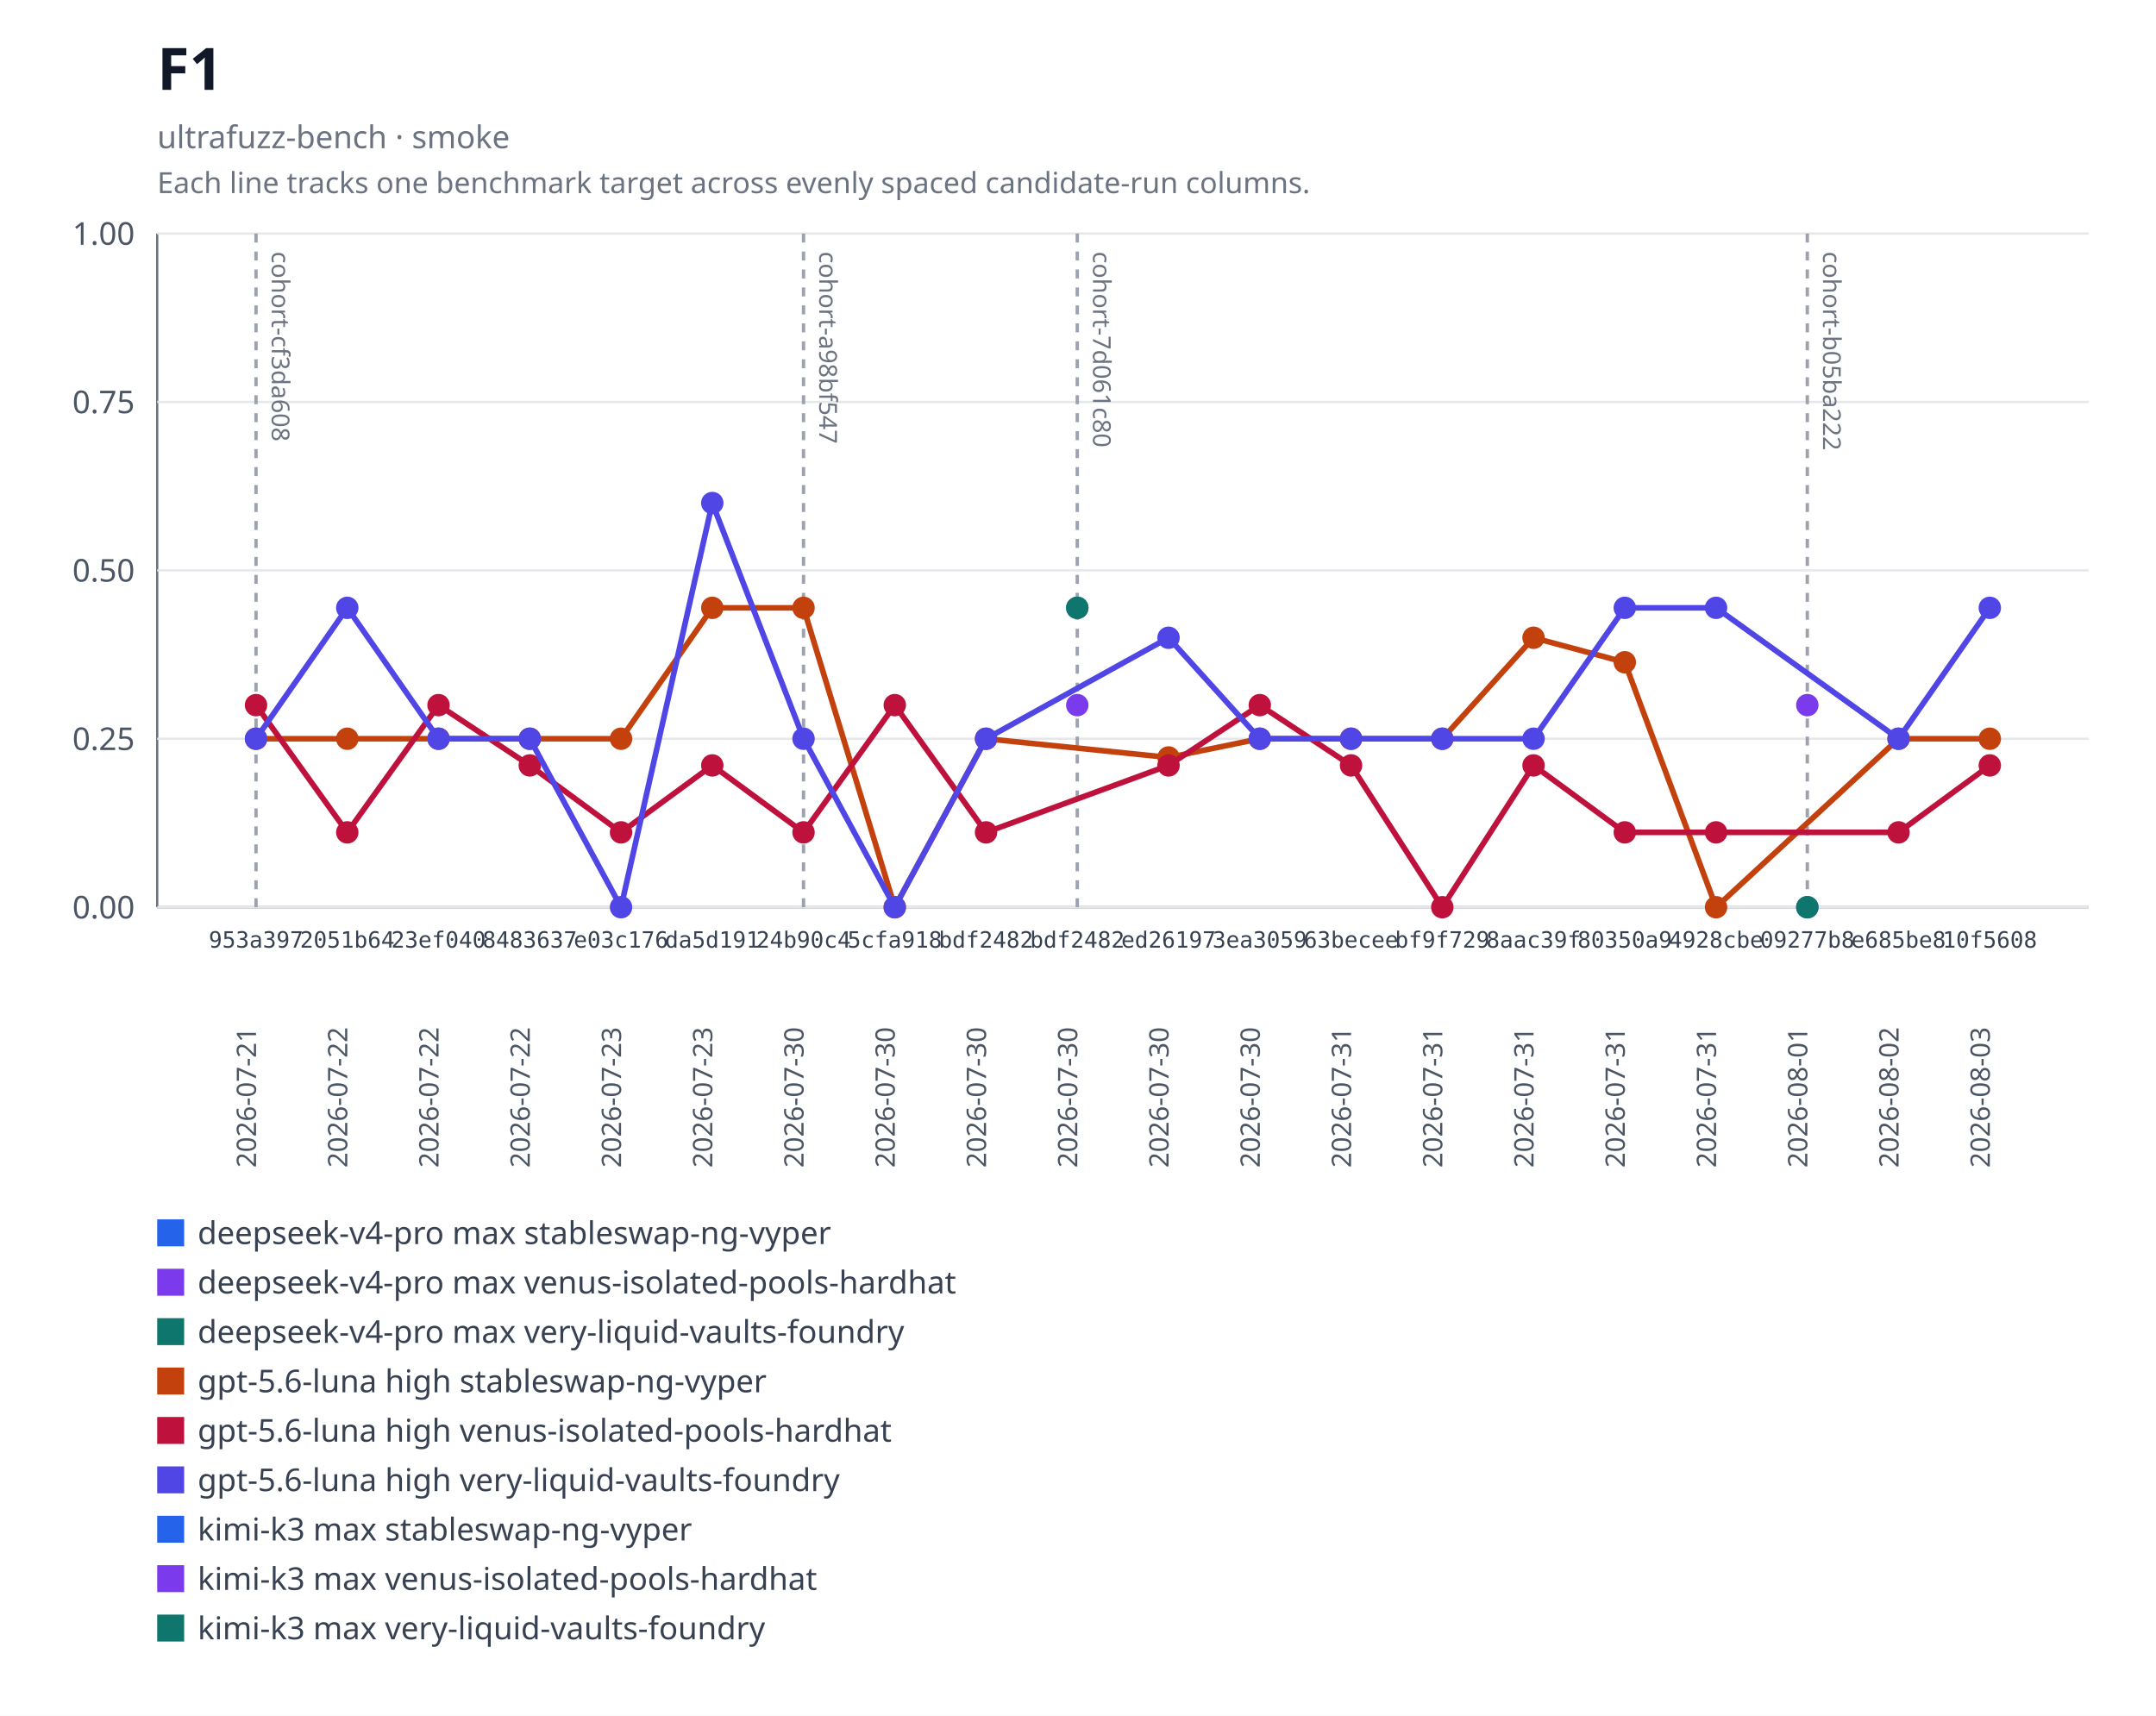
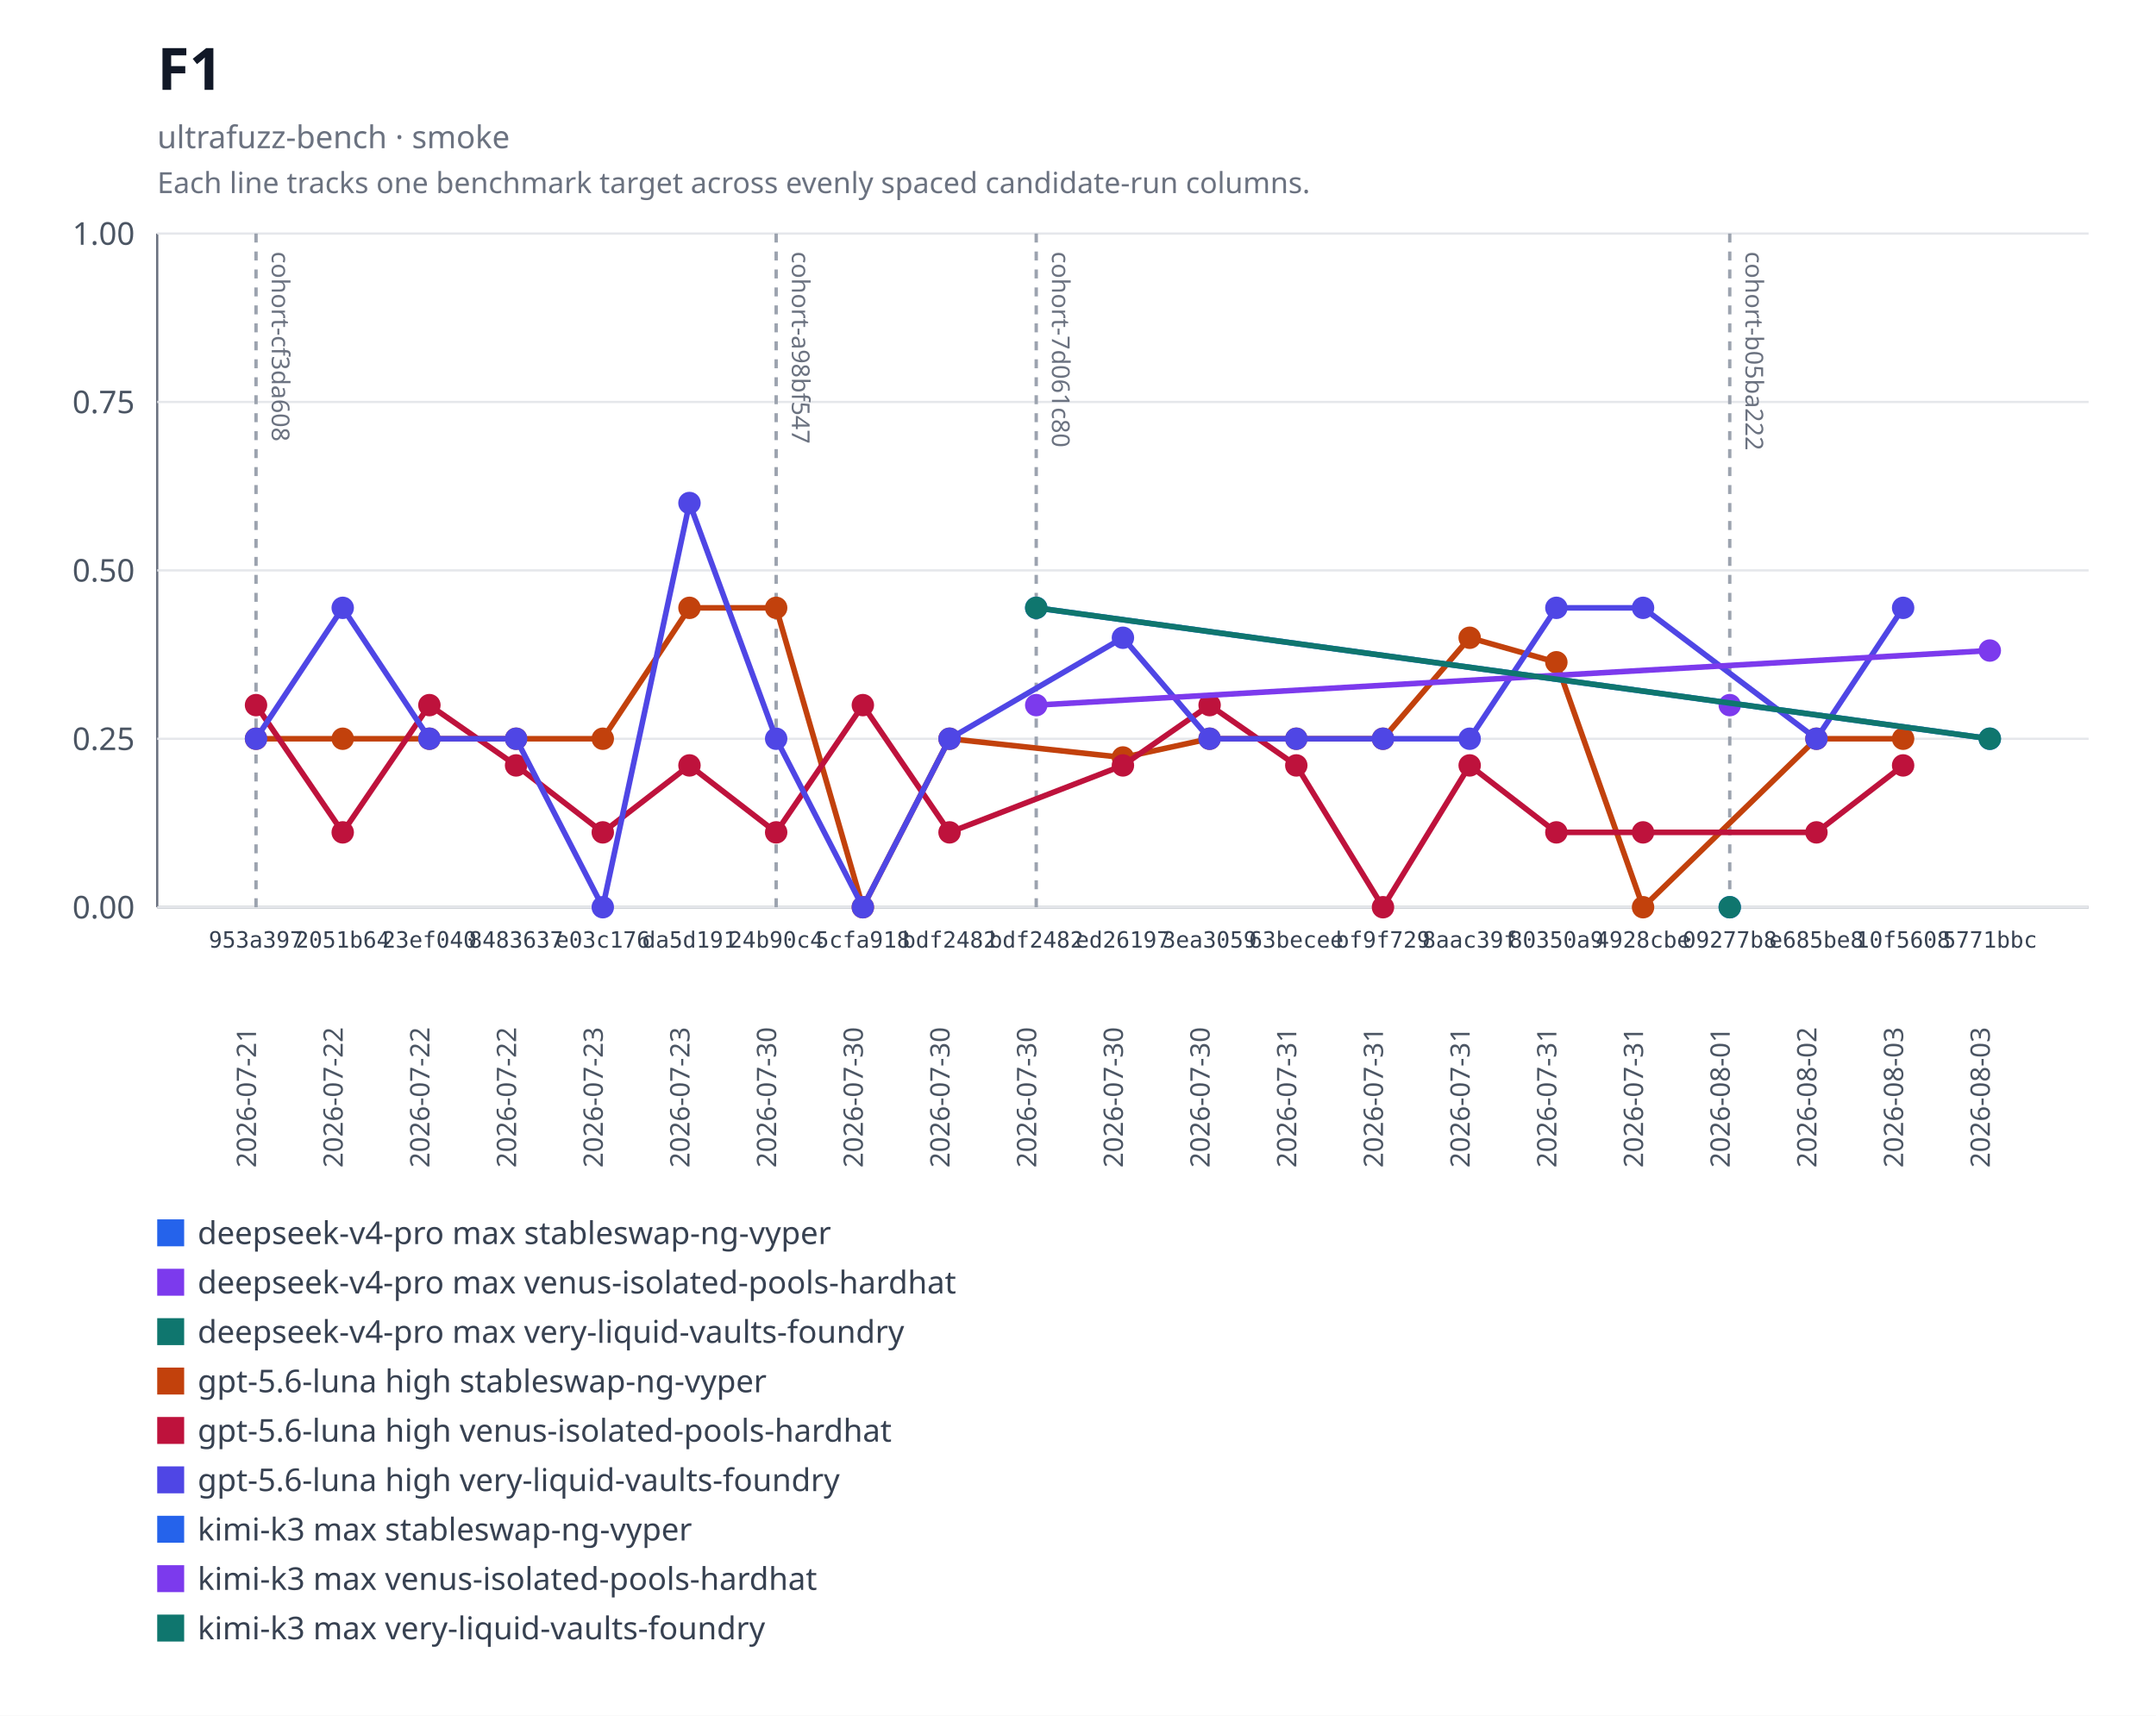
<svg xmlns="http://www.w3.org/2000/svg" xmlns:xlink="http://www.w3.org/1999/xlink" width="960" height="764" viewBox="0 0 960 764" role="img" aria-labelledby="title desc">
  <rect width="960" height="764" fill="#ffffff" />
  <text x="70" y="40" font-family="system-ui, sans-serif" font-size="26" font-weight="600" fill="#111827">F1</text>
  <text x="70" y="66" font-family="system-ui, sans-serif" font-size="14" fill="#6b7280">ultrafuzz-bench · smoke</text>
  <text x="70" y="86" font-family="system-ui, sans-serif" font-size="13" fill="#6b7280">Each line tracks one benchmark target across evenly spaced candidate-run columns.</text>
  <line x1="70" y1="104" x2="70" y2="404" stroke="#6b7280" />
  <line x1="70" y1="404" x2="930" y2="404" stroke="#6b7280" />
  <line x1="70" y1="404" x2="930" y2="404" stroke="#e5e7eb" />
  <text x="60" y="409" text-anchor="end" font-family="system-ui, sans-serif" font-size="14" fill="#4b5563">0.00</text>
  <line x1="70" y1="329" x2="930" y2="329" stroke="#e5e7eb" />
  <text x="60" y="334" text-anchor="end" font-family="system-ui, sans-serif" font-size="14" fill="#4b5563">0.25</text>
  <line x1="70" y1="254" x2="930" y2="254" stroke="#e5e7eb" />
  <text x="60" y="259" text-anchor="end" font-family="system-ui, sans-serif" font-size="14" fill="#4b5563">0.50</text>
  <line x1="70" y1="179" x2="930" y2="179" stroke="#e5e7eb" />
  <text x="60" y="184" text-anchor="end" font-family="system-ui, sans-serif" font-size="14" fill="#4b5563">0.75</text>
  <line x1="70" y1="104" x2="930" y2="104" stroke="#e5e7eb" />
  <text x="60" y="109" text-anchor="end" font-family="system-ui, sans-serif" font-size="14" fill="#4b5563">1.00</text>
  <g data-lineage-marker="cohort-cf3da608">
    <line x1="114" y1="104" x2="114" y2="404" stroke="#9ca3af" stroke-width="1.5" stroke-dasharray="4 4" />
    <text transform="translate(121,112) rotate(90)" text-anchor="start" font-family="system-ui, sans-serif" font-size="11" fill="#6b7280">cohort-cf3da608</text>
  </g>
  <g data-lineage-marker="cohort-a98bf547">
-     <line x1="357.79" y1="104" x2="357.79" y2="404" stroke="#9ca3af" stroke-width="1.5" stroke-dasharray="4 4" />
-     <text transform="translate(364.79,112) rotate(90)" text-anchor="start" font-family="system-ui, sans-serif" font-size="11" fill="#6b7280">cohort-a98bf547</text>
+     <line x1="345.6" y1="104" x2="345.6" y2="404" stroke="#9ca3af" stroke-width="1.5" stroke-dasharray="4 4" />
+     <text transform="translate(352.6,112) rotate(90)" text-anchor="start" font-family="system-ui, sans-serif" font-size="11" fill="#6b7280">cohort-a98bf547</text>
  </g>
  <g data-lineage-marker="cohort-7d061c80">
-     <line x1="479.68" y1="104" x2="479.68" y2="404" stroke="#9ca3af" stroke-width="1.5" stroke-dasharray="4 4" />
-     <text transform="translate(486.68,112) rotate(90)" text-anchor="start" font-family="system-ui, sans-serif" font-size="11" fill="#6b7280">cohort-7d061c80</text>
+     <line x1="461.4" y1="104" x2="461.4" y2="404" stroke="#9ca3af" stroke-width="1.5" stroke-dasharray="4 4" />
+     <text transform="translate(468.4,112) rotate(90)" text-anchor="start" font-family="system-ui, sans-serif" font-size="11" fill="#6b7280">cohort-7d061c80</text>
  </g>
  <g data-lineage-marker="cohort-b05ba222">
-     <line x1="804.74" y1="104" x2="804.74" y2="404" stroke="#9ca3af" stroke-width="1.5" stroke-dasharray="4 4" />
-     <text transform="translate(811.74,112) rotate(90)" text-anchor="start" font-family="system-ui, sans-serif" font-size="11" fill="#6b7280">cohort-b05ba222</text>
+     <line x1="770.2" y1="104" x2="770.2" y2="404" stroke="#9ca3af" stroke-width="1.5" stroke-dasharray="4 4" />
+     <text transform="translate(777.2,112) rotate(90)" text-anchor="start" font-family="system-ui, sans-serif" font-size="11" fill="#6b7280">cohort-b05ba222</text>
  </g>
  <a href="https://github.com/monad-developers/ultrafuzz/commit/09277b81397d06cf697403a863c8f29f4e2320b9" xlink:href="https://github.com/monad-developers/ultrafuzz/commit/09277b81397d06cf697403a863c8f29f4e2320b9">
-     <circle cx="804.74" cy="404" r="5" fill="#2563eb" />
+     <circle cx="770.2" cy="404" r="5" fill="#2563eb" />
  </a>
  <a href="https://github.com/monad-developers/ultrafuzz/commit/09277b81397d06cf697403a863c8f29f4e2320b9" xlink:href="https://github.com/monad-developers/ultrafuzz/commit/09277b81397d06cf697403a863c8f29f4e2320b9">
-     <circle cx="804.74" cy="314" r="5" fill="#7c3aed" />
+     <circle cx="770.2" cy="314" r="5" fill="#7c3aed" />
  </a>
  <a href="https://github.com/monad-developers/ultrafuzz/commit/09277b81397d06cf697403a863c8f29f4e2320b9" xlink:href="https://github.com/monad-developers/ultrafuzz/commit/09277b81397d06cf697403a863c8f29f4e2320b9">
-     <circle cx="804.74" cy="404" r="5" fill="#0f766e" />
-   </a>
-   <polyline fill="none" stroke="#c2410c" stroke-width="2.5" points="114,328.97 154.63,328.97 195.26,328.97 235.89,328.97 276.53,328.97 317.16,270.68 357.79,270.68 398.42,404 439.05,328.97 520.32,337.31 560.95,328.97 601.58,328.97 642.21,328.97 682.84,284 723.47,294.92 764.11,404 845.37,328.97 886,328.97" />
+     <circle cx="770.2" cy="404" r="5" fill="#0f766e" />
+   </a>
+   <polyline fill="none" stroke="#c2410c" stroke-width="2.5" points="114,328.97 152.6,328.97 191.2,328.97 229.8,328.97 268.4,328.97 307,270.68 345.6,270.68 384.2,404 422.8,328.97 500,337.31 538.6,328.97 577.2,328.97 615.8,328.97 654.4,284 693,294.92 731.6,404 808.8,328.97 847.4,328.97" />
  <a href="https://github.com/monad-developers/ultrafuzz/commit/953a397a860307d3061eef2cad69c80d09ef20f5" xlink:href="https://github.com/monad-developers/ultrafuzz/commit/953a397a860307d3061eef2cad69c80d09ef20f5">
    <circle cx="114" cy="328.97" r="5" fill="#c2410c" />
  </a>
  <a href="https://github.com/monad-developers/ultrafuzz/commit/2051b642d9e31e9402ce1ec8a00b70cc27801f16" xlink:href="https://github.com/monad-developers/ultrafuzz/commit/2051b642d9e31e9402ce1ec8a00b70cc27801f16">
-     <circle cx="154.63" cy="328.97" r="5" fill="#c2410c" />
+     <circle cx="152.6" cy="328.97" r="5" fill="#c2410c" />
  </a>
  <a href="https://github.com/monad-developers/ultrafuzz/commit/23ef040e5ad66603354e3395f7eac77df9b76f06" xlink:href="https://github.com/monad-developers/ultrafuzz/commit/23ef040e5ad66603354e3395f7eac77df9b76f06">
-     <circle cx="195.26" cy="328.97" r="5" fill="#c2410c" />
+     <circle cx="191.2" cy="328.97" r="5" fill="#c2410c" />
  </a>
  <a href="https://github.com/monad-developers/ultrafuzz/commit/84836379f09e6e84ff0da059f7e26a2a38e4cc98" xlink:href="https://github.com/monad-developers/ultrafuzz/commit/84836379f09e6e84ff0da059f7e26a2a38e4cc98">
-     <circle cx="235.89" cy="328.97" r="5" fill="#c2410c" />
+     <circle cx="229.8" cy="328.97" r="5" fill="#c2410c" />
  </a>
  <a href="https://github.com/monad-developers/ultrafuzz/commit/e03c176587f695fe711b8123f88c2cbbcfca36af" xlink:href="https://github.com/monad-developers/ultrafuzz/commit/e03c176587f695fe711b8123f88c2cbbcfca36af">
-     <circle cx="276.53" cy="328.97" r="5" fill="#c2410c" />
+     <circle cx="268.4" cy="328.97" r="5" fill="#c2410c" />
  </a>
  <a href="https://github.com/monad-developers/ultrafuzz/commit/da5d191b03f61b4e07149c10d29bbd7542511889" xlink:href="https://github.com/monad-developers/ultrafuzz/commit/da5d191b03f61b4e07149c10d29bbd7542511889">
-     <circle cx="317.16" cy="270.68" r="5" fill="#c2410c" />
+     <circle cx="307" cy="270.68" r="5" fill="#c2410c" />
  </a>
  <a href="https://github.com/monad-developers/ultrafuzz/commit/24b90c4d2a03ece561b3b1b988cfa2508c088013" xlink:href="https://github.com/monad-developers/ultrafuzz/commit/24b90c4d2a03ece561b3b1b988cfa2508c088013">
-     <circle cx="357.79" cy="270.68" r="5" fill="#c2410c" />
+     <circle cx="345.6" cy="270.68" r="5" fill="#c2410c" />
  </a>
  <a href="https://github.com/monad-developers/ultrafuzz/commit/5cfa918db7448aeb92b6b8aa66f687a9359b71e6" xlink:href="https://github.com/monad-developers/ultrafuzz/commit/5cfa918db7448aeb92b6b8aa66f687a9359b71e6">
-     <circle cx="398.42" cy="404" r="5" fill="#c2410c" />
-   </a>
-   <a href="https://github.com/monad-developers/ultrafuzz/commit/bdf2482db2ad359aa9b48775e73206fa37f32278" xlink:href="https://github.com/monad-developers/ultrafuzz/commit/bdf2482db2ad359aa9b48775e73206fa37f32278">
-     <circle cx="439.05" cy="328.97" r="5" fill="#c2410c" />
+     <circle cx="384.2" cy="404" r="5" fill="#c2410c" />
+   </a>
+   <a href="https://github.com/monad-developers/ultrafuzz/commit/bdf2482db2ad359aa9b48775e73206fa37f32278" xlink:href="https://github.com/monad-developers/ultrafuzz/commit/bdf2482db2ad359aa9b48775e73206fa37f32278">
+     <circle cx="422.8" cy="328.97" r="5" fill="#c2410c" />
  </a>
  <a href="https://github.com/monad-developers/ultrafuzz/commit/ed26197c6c6cf5c7d21e35b9f2c9f5cb85fcac8e" xlink:href="https://github.com/monad-developers/ultrafuzz/commit/ed26197c6c6cf5c7d21e35b9f2c9f5cb85fcac8e">
-     <circle cx="520.32" cy="337.31" r="5" fill="#c2410c" />
+     <circle cx="500" cy="337.31" r="5" fill="#c2410c" />
  </a>
  <a href="https://github.com/monad-developers/ultrafuzz/commit/3ea30591805bdb0dda96ae56efa08419e7b4a506" xlink:href="https://github.com/monad-developers/ultrafuzz/commit/3ea30591805bdb0dda96ae56efa08419e7b4a506">
-     <circle cx="560.95" cy="328.97" r="5" fill="#c2410c" />
+     <circle cx="538.6" cy="328.97" r="5" fill="#c2410c" />
  </a>
  <a href="https://github.com/monad-developers/ultrafuzz/commit/63becee294476e3e750a79163c01634138b94282" xlink:href="https://github.com/monad-developers/ultrafuzz/commit/63becee294476e3e750a79163c01634138b94282">
-     <circle cx="601.58" cy="328.97" r="5" fill="#c2410c" />
+     <circle cx="577.2" cy="328.97" r="5" fill="#c2410c" />
  </a>
  <a href="https://github.com/monad-developers/ultrafuzz/commit/bf9f729656bd4d2b0e8860c560cc3a1716a3dca0" xlink:href="https://github.com/monad-developers/ultrafuzz/commit/bf9f729656bd4d2b0e8860c560cc3a1716a3dca0">
-     <circle cx="642.21" cy="328.97" r="5" fill="#c2410c" />
+     <circle cx="615.8" cy="328.97" r="5" fill="#c2410c" />
  </a>
  <a href="https://github.com/monad-developers/ultrafuzz/commit/8aac39f661655f98f6e9ba2be71c079d650e2223" xlink:href="https://github.com/monad-developers/ultrafuzz/commit/8aac39f661655f98f6e9ba2be71c079d650e2223">
-     <circle cx="682.84" cy="284" r="5" fill="#c2410c" />
+     <circle cx="654.4" cy="284" r="5" fill="#c2410c" />
  </a>
  <a href="https://github.com/monad-developers/ultrafuzz/commit/80350a94d72cb12c6e22427fcc925ba21777a309" xlink:href="https://github.com/monad-developers/ultrafuzz/commit/80350a94d72cb12c6e22427fcc925ba21777a309">
-     <circle cx="723.47" cy="294.92" r="5" fill="#c2410c" />
+     <circle cx="693" cy="294.92" r="5" fill="#c2410c" />
  </a>
  <a href="https://github.com/monad-developers/ultrafuzz/commit/4928cbe154027060b4b9d9e63e9414a6a0547022" xlink:href="https://github.com/monad-developers/ultrafuzz/commit/4928cbe154027060b4b9d9e63e9414a6a0547022">
-     <circle cx="764.11" cy="404" r="5" fill="#c2410c" />
+     <circle cx="731.6" cy="404" r="5" fill="#c2410c" />
  </a>
  <a href="https://github.com/monad-developers/ultrafuzz/commit/e685be803fb66b20e1a95861e825977bfb44688d" xlink:href="https://github.com/monad-developers/ultrafuzz/commit/e685be803fb66b20e1a95861e825977bfb44688d">
-     <circle cx="845.37" cy="328.97" r="5" fill="#c2410c" />
+     <circle cx="808.8" cy="328.97" r="5" fill="#c2410c" />
  </a>
  <a href="https://github.com/monad-developers/ultrafuzz/commit/10f56085d502872dc4bea66c9101053c73eced29" xlink:href="https://github.com/monad-developers/ultrafuzz/commit/10f56085d502872dc4bea66c9101053c73eced29">
-     <circle cx="886" cy="328.97" r="5" fill="#c2410c" />
-   </a>
-   <polyline fill="none" stroke="#be123c" stroke-width="2.5" points="114,314 154.63,370.67 195.26,314 235.89,340.85 276.53,370.67 317.16,340.85 357.79,370.67 398.42,314 439.05,370.67 520.32,340.85 560.95,314 601.58,340.85 642.21,404 682.84,340.85 723.47,370.67 764.11,370.67 845.37,370.67 886,340.85" />
+     <circle cx="847.4" cy="328.97" r="5" fill="#c2410c" />
+   </a>
+   <polyline fill="none" stroke="#be123c" stroke-width="2.5" points="114,314 152.6,370.67 191.2,314 229.8,340.85 268.4,370.67 307,340.85 345.6,370.67 384.2,314 422.8,370.67 500,340.85 538.6,314 577.2,340.85 615.8,404 654.4,340.85 693,370.67 731.6,370.67 808.8,370.67 847.4,340.85" />
  <a href="https://github.com/monad-developers/ultrafuzz/commit/953a397a860307d3061eef2cad69c80d09ef20f5" xlink:href="https://github.com/monad-developers/ultrafuzz/commit/953a397a860307d3061eef2cad69c80d09ef20f5">
    <circle cx="114" cy="314" r="5" fill="#be123c" />
  </a>
  <a href="https://github.com/monad-developers/ultrafuzz/commit/2051b642d9e31e9402ce1ec8a00b70cc27801f16" xlink:href="https://github.com/monad-developers/ultrafuzz/commit/2051b642d9e31e9402ce1ec8a00b70cc27801f16">
-     <circle cx="154.63" cy="370.67" r="5" fill="#be123c" />
+     <circle cx="152.6" cy="370.67" r="5" fill="#be123c" />
  </a>
  <a href="https://github.com/monad-developers/ultrafuzz/commit/23ef040e5ad66603354e3395f7eac77df9b76f06" xlink:href="https://github.com/monad-developers/ultrafuzz/commit/23ef040e5ad66603354e3395f7eac77df9b76f06">
-     <circle cx="195.26" cy="314" r="5" fill="#be123c" />
+     <circle cx="191.2" cy="314" r="5" fill="#be123c" />
  </a>
  <a href="https://github.com/monad-developers/ultrafuzz/commit/84836379f09e6e84ff0da059f7e26a2a38e4cc98" xlink:href="https://github.com/monad-developers/ultrafuzz/commit/84836379f09e6e84ff0da059f7e26a2a38e4cc98">
-     <circle cx="235.89" cy="340.85" r="5" fill="#be123c" />
+     <circle cx="229.8" cy="340.85" r="5" fill="#be123c" />
  </a>
  <a href="https://github.com/monad-developers/ultrafuzz/commit/e03c176587f695fe711b8123f88c2cbbcfca36af" xlink:href="https://github.com/monad-developers/ultrafuzz/commit/e03c176587f695fe711b8123f88c2cbbcfca36af">
-     <circle cx="276.53" cy="370.67" r="5" fill="#be123c" />
+     <circle cx="268.4" cy="370.67" r="5" fill="#be123c" />
  </a>
  <a href="https://github.com/monad-developers/ultrafuzz/commit/da5d191b03f61b4e07149c10d29bbd7542511889" xlink:href="https://github.com/monad-developers/ultrafuzz/commit/da5d191b03f61b4e07149c10d29bbd7542511889">
-     <circle cx="317.16" cy="340.85" r="5" fill="#be123c" />
+     <circle cx="307" cy="340.85" r="5" fill="#be123c" />
  </a>
  <a href="https://github.com/monad-developers/ultrafuzz/commit/24b90c4d2a03ece561b3b1b988cfa2508c088013" xlink:href="https://github.com/monad-developers/ultrafuzz/commit/24b90c4d2a03ece561b3b1b988cfa2508c088013">
-     <circle cx="357.79" cy="370.67" r="5" fill="#be123c" />
+     <circle cx="345.6" cy="370.67" r="5" fill="#be123c" />
  </a>
  <a href="https://github.com/monad-developers/ultrafuzz/commit/5cfa918db7448aeb92b6b8aa66f687a9359b71e6" xlink:href="https://github.com/monad-developers/ultrafuzz/commit/5cfa918db7448aeb92b6b8aa66f687a9359b71e6">
-     <circle cx="398.42" cy="314" r="5" fill="#be123c" />
-   </a>
-   <a href="https://github.com/monad-developers/ultrafuzz/commit/bdf2482db2ad359aa9b48775e73206fa37f32278" xlink:href="https://github.com/monad-developers/ultrafuzz/commit/bdf2482db2ad359aa9b48775e73206fa37f32278">
-     <circle cx="439.05" cy="370.67" r="5" fill="#be123c" />
+     <circle cx="384.2" cy="314" r="5" fill="#be123c" />
+   </a>
+   <a href="https://github.com/monad-developers/ultrafuzz/commit/bdf2482db2ad359aa9b48775e73206fa37f32278" xlink:href="https://github.com/monad-developers/ultrafuzz/commit/bdf2482db2ad359aa9b48775e73206fa37f32278">
+     <circle cx="422.8" cy="370.67" r="5" fill="#be123c" />
  </a>
  <a href="https://github.com/monad-developers/ultrafuzz/commit/ed26197c6c6cf5c7d21e35b9f2c9f5cb85fcac8e" xlink:href="https://github.com/monad-developers/ultrafuzz/commit/ed26197c6c6cf5c7d21e35b9f2c9f5cb85fcac8e">
-     <circle cx="520.32" cy="340.85" r="5" fill="#be123c" />
+     <circle cx="500" cy="340.85" r="5" fill="#be123c" />
  </a>
  <a href="https://github.com/monad-developers/ultrafuzz/commit/3ea30591805bdb0dda96ae56efa08419e7b4a506" xlink:href="https://github.com/monad-developers/ultrafuzz/commit/3ea30591805bdb0dda96ae56efa08419e7b4a506">
-     <circle cx="560.95" cy="314" r="5" fill="#be123c" />
+     <circle cx="538.6" cy="314" r="5" fill="#be123c" />
  </a>
  <a href="https://github.com/monad-developers/ultrafuzz/commit/63becee294476e3e750a79163c01634138b94282" xlink:href="https://github.com/monad-developers/ultrafuzz/commit/63becee294476e3e750a79163c01634138b94282">
-     <circle cx="601.58" cy="340.85" r="5" fill="#be123c" />
+     <circle cx="577.2" cy="340.85" r="5" fill="#be123c" />
  </a>
  <a href="https://github.com/monad-developers/ultrafuzz/commit/bf9f729656bd4d2b0e8860c560cc3a1716a3dca0" xlink:href="https://github.com/monad-developers/ultrafuzz/commit/bf9f729656bd4d2b0e8860c560cc3a1716a3dca0">
-     <circle cx="642.21" cy="404" r="5" fill="#be123c" />
+     <circle cx="615.8" cy="404" r="5" fill="#be123c" />
  </a>
  <a href="https://github.com/monad-developers/ultrafuzz/commit/8aac39f661655f98f6e9ba2be71c079d650e2223" xlink:href="https://github.com/monad-developers/ultrafuzz/commit/8aac39f661655f98f6e9ba2be71c079d650e2223">
-     <circle cx="682.84" cy="340.85" r="5" fill="#be123c" />
+     <circle cx="654.4" cy="340.85" r="5" fill="#be123c" />
  </a>
  <a href="https://github.com/monad-developers/ultrafuzz/commit/80350a94d72cb12c6e22427fcc925ba21777a309" xlink:href="https://github.com/monad-developers/ultrafuzz/commit/80350a94d72cb12c6e22427fcc925ba21777a309">
-     <circle cx="723.47" cy="370.67" r="5" fill="#be123c" />
+     <circle cx="693" cy="370.67" r="5" fill="#be123c" />
  </a>
  <a href="https://github.com/monad-developers/ultrafuzz/commit/4928cbe154027060b4b9d9e63e9414a6a0547022" xlink:href="https://github.com/monad-developers/ultrafuzz/commit/4928cbe154027060b4b9d9e63e9414a6a0547022">
-     <circle cx="764.11" cy="370.67" r="5" fill="#be123c" />
+     <circle cx="731.6" cy="370.67" r="5" fill="#be123c" />
  </a>
  <a href="https://github.com/monad-developers/ultrafuzz/commit/e685be803fb66b20e1a95861e825977bfb44688d" xlink:href="https://github.com/monad-developers/ultrafuzz/commit/e685be803fb66b20e1a95861e825977bfb44688d">
-     <circle cx="845.37" cy="370.67" r="5" fill="#be123c" />
+     <circle cx="808.8" cy="370.67" r="5" fill="#be123c" />
  </a>
  <a href="https://github.com/monad-developers/ultrafuzz/commit/10f56085d502872dc4bea66c9101053c73eced29" xlink:href="https://github.com/monad-developers/ultrafuzz/commit/10f56085d502872dc4bea66c9101053c73eced29">
-     <circle cx="886" cy="340.85" r="5" fill="#be123c" />
-   </a>
-   <polyline fill="none" stroke="#4f46e5" stroke-width="2.5" points="114,328.97 154.63,270.68 195.26,328.97 235.89,328.97 276.53,404 317.16,224 357.79,328.97 398.42,404 439.05,328.97 520.32,284 560.95,328.97 601.58,328.97 642.21,328.97 682.84,328.97 723.47,270.68 764.11,270.68 845.37,328.97 886,270.68" />
+     <circle cx="847.4" cy="340.85" r="5" fill="#be123c" />
+   </a>
+   <polyline fill="none" stroke="#4f46e5" stroke-width="2.5" points="114,328.97 152.6,270.68 191.2,328.97 229.8,328.97 268.4,404 307,224 345.6,328.97 384.2,404 422.8,328.97 500,284 538.6,328.97 577.2,328.97 615.8,328.97 654.4,328.97 693,270.68 731.6,270.68 808.8,328.97 847.4,270.68" />
  <a href="https://github.com/monad-developers/ultrafuzz/commit/953a397a860307d3061eef2cad69c80d09ef20f5" xlink:href="https://github.com/monad-developers/ultrafuzz/commit/953a397a860307d3061eef2cad69c80d09ef20f5">
    <circle cx="114" cy="328.97" r="5" fill="#4f46e5" />
  </a>
  <a href="https://github.com/monad-developers/ultrafuzz/commit/2051b642d9e31e9402ce1ec8a00b70cc27801f16" xlink:href="https://github.com/monad-developers/ultrafuzz/commit/2051b642d9e31e9402ce1ec8a00b70cc27801f16">
-     <circle cx="154.63" cy="270.68" r="5" fill="#4f46e5" />
+     <circle cx="152.6" cy="270.68" r="5" fill="#4f46e5" />
  </a>
  <a href="https://github.com/monad-developers/ultrafuzz/commit/23ef040e5ad66603354e3395f7eac77df9b76f06" xlink:href="https://github.com/monad-developers/ultrafuzz/commit/23ef040e5ad66603354e3395f7eac77df9b76f06">
-     <circle cx="195.26" cy="328.97" r="5" fill="#4f46e5" />
+     <circle cx="191.2" cy="328.97" r="5" fill="#4f46e5" />
  </a>
  <a href="https://github.com/monad-developers/ultrafuzz/commit/84836379f09e6e84ff0da059f7e26a2a38e4cc98" xlink:href="https://github.com/monad-developers/ultrafuzz/commit/84836379f09e6e84ff0da059f7e26a2a38e4cc98">
-     <circle cx="235.89" cy="328.97" r="5" fill="#4f46e5" />
+     <circle cx="229.8" cy="328.97" r="5" fill="#4f46e5" />
  </a>
  <a href="https://github.com/monad-developers/ultrafuzz/commit/e03c176587f695fe711b8123f88c2cbbcfca36af" xlink:href="https://github.com/monad-developers/ultrafuzz/commit/e03c176587f695fe711b8123f88c2cbbcfca36af">
-     <circle cx="276.53" cy="404" r="5" fill="#4f46e5" />
+     <circle cx="268.4" cy="404" r="5" fill="#4f46e5" />
  </a>
  <a href="https://github.com/monad-developers/ultrafuzz/commit/da5d191b03f61b4e07149c10d29bbd7542511889" xlink:href="https://github.com/monad-developers/ultrafuzz/commit/da5d191b03f61b4e07149c10d29bbd7542511889">
-     <circle cx="317.16" cy="224" r="5" fill="#4f46e5" />
+     <circle cx="307" cy="224" r="5" fill="#4f46e5" />
  </a>
  <a href="https://github.com/monad-developers/ultrafuzz/commit/24b90c4d2a03ece561b3b1b988cfa2508c088013" xlink:href="https://github.com/monad-developers/ultrafuzz/commit/24b90c4d2a03ece561b3b1b988cfa2508c088013">
-     <circle cx="357.79" cy="328.97" r="5" fill="#4f46e5" />
+     <circle cx="345.6" cy="328.97" r="5" fill="#4f46e5" />
  </a>
  <a href="https://github.com/monad-developers/ultrafuzz/commit/5cfa918db7448aeb92b6b8aa66f687a9359b71e6" xlink:href="https://github.com/monad-developers/ultrafuzz/commit/5cfa918db7448aeb92b6b8aa66f687a9359b71e6">
-     <circle cx="398.42" cy="404" r="5" fill="#4f46e5" />
-   </a>
-   <a href="https://github.com/monad-developers/ultrafuzz/commit/bdf2482db2ad359aa9b48775e73206fa37f32278" xlink:href="https://github.com/monad-developers/ultrafuzz/commit/bdf2482db2ad359aa9b48775e73206fa37f32278">
-     <circle cx="439.05" cy="328.97" r="5" fill="#4f46e5" />
+     <circle cx="384.2" cy="404" r="5" fill="#4f46e5" />
+   </a>
+   <a href="https://github.com/monad-developers/ultrafuzz/commit/bdf2482db2ad359aa9b48775e73206fa37f32278" xlink:href="https://github.com/monad-developers/ultrafuzz/commit/bdf2482db2ad359aa9b48775e73206fa37f32278">
+     <circle cx="422.8" cy="328.97" r="5" fill="#4f46e5" />
  </a>
  <a href="https://github.com/monad-developers/ultrafuzz/commit/ed26197c6c6cf5c7d21e35b9f2c9f5cb85fcac8e" xlink:href="https://github.com/monad-developers/ultrafuzz/commit/ed26197c6c6cf5c7d21e35b9f2c9f5cb85fcac8e">
-     <circle cx="520.32" cy="284" r="5" fill="#4f46e5" />
+     <circle cx="500" cy="284" r="5" fill="#4f46e5" />
  </a>
  <a href="https://github.com/monad-developers/ultrafuzz/commit/3ea30591805bdb0dda96ae56efa08419e7b4a506" xlink:href="https://github.com/monad-developers/ultrafuzz/commit/3ea30591805bdb0dda96ae56efa08419e7b4a506">
-     <circle cx="560.95" cy="328.97" r="5" fill="#4f46e5" />
+     <circle cx="538.6" cy="328.97" r="5" fill="#4f46e5" />
  </a>
  <a href="https://github.com/monad-developers/ultrafuzz/commit/63becee294476e3e750a79163c01634138b94282" xlink:href="https://github.com/monad-developers/ultrafuzz/commit/63becee294476e3e750a79163c01634138b94282">
-     <circle cx="601.58" cy="328.97" r="5" fill="#4f46e5" />
+     <circle cx="577.2" cy="328.97" r="5" fill="#4f46e5" />
  </a>
  <a href="https://github.com/monad-developers/ultrafuzz/commit/bf9f729656bd4d2b0e8860c560cc3a1716a3dca0" xlink:href="https://github.com/monad-developers/ultrafuzz/commit/bf9f729656bd4d2b0e8860c560cc3a1716a3dca0">
-     <circle cx="642.21" cy="328.97" r="5" fill="#4f46e5" />
+     <circle cx="615.8" cy="328.97" r="5" fill="#4f46e5" />
  </a>
  <a href="https://github.com/monad-developers/ultrafuzz/commit/8aac39f661655f98f6e9ba2be71c079d650e2223" xlink:href="https://github.com/monad-developers/ultrafuzz/commit/8aac39f661655f98f6e9ba2be71c079d650e2223">
-     <circle cx="682.84" cy="328.97" r="5" fill="#4f46e5" />
+     <circle cx="654.4" cy="328.97" r="5" fill="#4f46e5" />
  </a>
  <a href="https://github.com/monad-developers/ultrafuzz/commit/80350a94d72cb12c6e22427fcc925ba21777a309" xlink:href="https://github.com/monad-developers/ultrafuzz/commit/80350a94d72cb12c6e22427fcc925ba21777a309">
-     <circle cx="723.47" cy="270.68" r="5" fill="#4f46e5" />
+     <circle cx="693" cy="270.68" r="5" fill="#4f46e5" />
  </a>
  <a href="https://github.com/monad-developers/ultrafuzz/commit/4928cbe154027060b4b9d9e63e9414a6a0547022" xlink:href="https://github.com/monad-developers/ultrafuzz/commit/4928cbe154027060b4b9d9e63e9414a6a0547022">
-     <circle cx="764.11" cy="270.68" r="5" fill="#4f46e5" />
+     <circle cx="731.6" cy="270.68" r="5" fill="#4f46e5" />
  </a>
  <a href="https://github.com/monad-developers/ultrafuzz/commit/e685be803fb66b20e1a95861e825977bfb44688d" xlink:href="https://github.com/monad-developers/ultrafuzz/commit/e685be803fb66b20e1a95861e825977bfb44688d">
-     <circle cx="845.37" cy="328.97" r="5" fill="#4f46e5" />
+     <circle cx="808.8" cy="328.97" r="5" fill="#4f46e5" />
  </a>
  <a href="https://github.com/monad-developers/ultrafuzz/commit/10f56085d502872dc4bea66c9101053c73eced29" xlink:href="https://github.com/monad-developers/ultrafuzz/commit/10f56085d502872dc4bea66c9101053c73eced29">
-     <circle cx="886" cy="270.68" r="5" fill="#4f46e5" />
-   </a>
-   <a href="https://github.com/monad-developers/ultrafuzz/commit/bdf2482db2ad359aa9b48775e73206fa37f32278" xlink:href="https://github.com/monad-developers/ultrafuzz/commit/bdf2482db2ad359aa9b48775e73206fa37f32278">
-     <circle cx="479.68" cy="270.68" r="5" fill="#2563eb" />
-   </a>
-   <a href="https://github.com/monad-developers/ultrafuzz/commit/bdf2482db2ad359aa9b48775e73206fa37f32278" xlink:href="https://github.com/monad-developers/ultrafuzz/commit/bdf2482db2ad359aa9b48775e73206fa37f32278">
-     <circle cx="479.68" cy="314" r="5" fill="#7c3aed" />
-   </a>
-   <a href="https://github.com/monad-developers/ultrafuzz/commit/bdf2482db2ad359aa9b48775e73206fa37f32278" xlink:href="https://github.com/monad-developers/ultrafuzz/commit/bdf2482db2ad359aa9b48775e73206fa37f32278">
-     <circle cx="479.68" cy="270.68" r="5" fill="#0f766e" />
+     <circle cx="847.4" cy="270.68" r="5" fill="#4f46e5" />
+   </a>
+   <polyline fill="none" stroke="#2563eb" stroke-width="2.5" points="461.4,270.68 886,328.97" />
+   <a href="https://github.com/monad-developers/ultrafuzz/commit/bdf2482db2ad359aa9b48775e73206fa37f32278" xlink:href="https://github.com/monad-developers/ultrafuzz/commit/bdf2482db2ad359aa9b48775e73206fa37f32278">
+     <circle cx="461.4" cy="270.68" r="5" fill="#2563eb" />
+   </a>
+   <a href="https://github.com/monad-developers/ultrafuzz/commit/5771bbcb44218fd64e14580443b2502cdf11dad8" xlink:href="https://github.com/monad-developers/ultrafuzz/commit/5771bbcb44218fd64e14580443b2502cdf11dad8">
+     <circle cx="886" cy="328.97" r="5" fill="#2563eb" />
+   </a>
+   <polyline fill="none" stroke="#7c3aed" stroke-width="2.5" points="461.4,314 886,289.7" />
+   <a href="https://github.com/monad-developers/ultrafuzz/commit/bdf2482db2ad359aa9b48775e73206fa37f32278" xlink:href="https://github.com/monad-developers/ultrafuzz/commit/bdf2482db2ad359aa9b48775e73206fa37f32278">
+     <circle cx="461.4" cy="314" r="5" fill="#7c3aed" />
+   </a>
+   <a href="https://github.com/monad-developers/ultrafuzz/commit/5771bbcb44218fd64e14580443b2502cdf11dad8" xlink:href="https://github.com/monad-developers/ultrafuzz/commit/5771bbcb44218fd64e14580443b2502cdf11dad8">
+     <circle cx="886" cy="289.7" r="5" fill="#7c3aed" />
+   </a>
+   <polyline fill="none" stroke="#0f766e" stroke-width="2.5" points="461.4,270.68 886,328.97" />
+   <a href="https://github.com/monad-developers/ultrafuzz/commit/bdf2482db2ad359aa9b48775e73206fa37f32278" xlink:href="https://github.com/monad-developers/ultrafuzz/commit/bdf2482db2ad359aa9b48775e73206fa37f32278">
+     <circle cx="461.4" cy="270.68" r="5" fill="#0f766e" />
+   </a>
+   <a href="https://github.com/monad-developers/ultrafuzz/commit/5771bbcb44218fd64e14580443b2502cdf11dad8" xlink:href="https://github.com/monad-developers/ultrafuzz/commit/5771bbcb44218fd64e14580443b2502cdf11dad8">
+     <circle cx="886" cy="328.97" r="5" fill="#0f766e" />
  </a>
  <text x="114" y="422" text-anchor="middle" font-family="ui-monospace, monospace" font-size="10" fill="#374151">953a397</text>
  <text transform="translate(114,520) rotate(-90)" text-anchor="start" font-family="system-ui, sans-serif" font-size="12" fill="#4b5563">2026-07-21</text>
-   <text x="154.63" y="422" text-anchor="middle" font-family="ui-monospace, monospace" font-size="10" fill="#374151">2051b64</text>
-   <text transform="translate(154.63,520) rotate(-90)" text-anchor="start" font-family="system-ui, sans-serif" font-size="12" fill="#4b5563">2026-07-22</text>
-   <text x="195.26" y="422" text-anchor="middle" font-family="ui-monospace, monospace" font-size="10" fill="#374151">23ef040</text>
-   <text transform="translate(195.26,520) rotate(-90)" text-anchor="start" font-family="system-ui, sans-serif" font-size="12" fill="#4b5563">2026-07-22</text>
-   <text x="235.89" y="422" text-anchor="middle" font-family="ui-monospace, monospace" font-size="10" fill="#374151">8483637</text>
-   <text transform="translate(235.89,520) rotate(-90)" text-anchor="start" font-family="system-ui, sans-serif" font-size="12" fill="#4b5563">2026-07-22</text>
-   <text x="276.53" y="422" text-anchor="middle" font-family="ui-monospace, monospace" font-size="10" fill="#374151">e03c176</text>
-   <text transform="translate(276.53,520) rotate(-90)" text-anchor="start" font-family="system-ui, sans-serif" font-size="12" fill="#4b5563">2026-07-23</text>
-   <text x="317.16" y="422" text-anchor="middle" font-family="ui-monospace, monospace" font-size="10" fill="#374151">da5d191</text>
-   <text transform="translate(317.16,520) rotate(-90)" text-anchor="start" font-family="system-ui, sans-serif" font-size="12" fill="#4b5563">2026-07-23</text>
-   <text x="357.79" y="422" text-anchor="middle" font-family="ui-monospace, monospace" font-size="10" fill="#374151">24b90c4</text>
-   <text transform="translate(357.79,520) rotate(-90)" text-anchor="start" font-family="system-ui, sans-serif" font-size="12" fill="#4b5563">2026-07-30</text>
-   <text x="398.42" y="422" text-anchor="middle" font-family="ui-monospace, monospace" font-size="10" fill="#374151">5cfa918</text>
-   <text transform="translate(398.42,520) rotate(-90)" text-anchor="start" font-family="system-ui, sans-serif" font-size="12" fill="#4b5563">2026-07-30</text>
-   <text x="439.05" y="422" text-anchor="middle" font-family="ui-monospace, monospace" font-size="10" fill="#374151">bdf2482</text>
-   <text transform="translate(439.05,520) rotate(-90)" text-anchor="start" font-family="system-ui, sans-serif" font-size="12" fill="#4b5563">2026-07-30</text>
-   <text x="479.68" y="422" text-anchor="middle" font-family="ui-monospace, monospace" font-size="10" fill="#374151">bdf2482</text>
-   <text transform="translate(479.68,520) rotate(-90)" text-anchor="start" font-family="system-ui, sans-serif" font-size="12" fill="#4b5563">2026-07-30</text>
-   <text x="520.32" y="422" text-anchor="middle" font-family="ui-monospace, monospace" font-size="10" fill="#374151">ed26197</text>
-   <text transform="translate(520.32,520) rotate(-90)" text-anchor="start" font-family="system-ui, sans-serif" font-size="12" fill="#4b5563">2026-07-30</text>
-   <text x="560.95" y="422" text-anchor="middle" font-family="ui-monospace, monospace" font-size="10" fill="#374151">3ea3059</text>
-   <text transform="translate(560.95,520) rotate(-90)" text-anchor="start" font-family="system-ui, sans-serif" font-size="12" fill="#4b5563">2026-07-30</text>
-   <text x="601.58" y="422" text-anchor="middle" font-family="ui-monospace, monospace" font-size="10" fill="#374151">63becee</text>
-   <text transform="translate(601.58,520) rotate(-90)" text-anchor="start" font-family="system-ui, sans-serif" font-size="12" fill="#4b5563">2026-07-31</text>
-   <text x="642.21" y="422" text-anchor="middle" font-family="ui-monospace, monospace" font-size="10" fill="#374151">bf9f729</text>
-   <text transform="translate(642.21,520) rotate(-90)" text-anchor="start" font-family="system-ui, sans-serif" font-size="12" fill="#4b5563">2026-07-31</text>
-   <text x="682.84" y="422" text-anchor="middle" font-family="ui-monospace, monospace" font-size="10" fill="#374151">8aac39f</text>
-   <text transform="translate(682.84,520) rotate(-90)" text-anchor="start" font-family="system-ui, sans-serif" font-size="12" fill="#4b5563">2026-07-31</text>
-   <text x="723.47" y="422" text-anchor="middle" font-family="ui-monospace, monospace" font-size="10" fill="#374151">80350a9</text>
-   <text transform="translate(723.47,520) rotate(-90)" text-anchor="start" font-family="system-ui, sans-serif" font-size="12" fill="#4b5563">2026-07-31</text>
-   <text x="764.11" y="422" text-anchor="middle" font-family="ui-monospace, monospace" font-size="10" fill="#374151">4928cbe</text>
-   <text transform="translate(764.11,520) rotate(-90)" text-anchor="start" font-family="system-ui, sans-serif" font-size="12" fill="#4b5563">2026-07-31</text>
-   <text x="804.74" y="422" text-anchor="middle" font-family="ui-monospace, monospace" font-size="10" fill="#374151">09277b8</text>
-   <text transform="translate(804.74,520) rotate(-90)" text-anchor="start" font-family="system-ui, sans-serif" font-size="12" fill="#4b5563">2026-08-01</text>
-   <text x="845.37" y="422" text-anchor="middle" font-family="ui-monospace, monospace" font-size="10" fill="#374151">e685be8</text>
-   <text transform="translate(845.37,520) rotate(-90)" text-anchor="start" font-family="system-ui, sans-serif" font-size="12" fill="#4b5563">2026-08-02</text>
-   <text x="886" y="422" text-anchor="middle" font-family="ui-monospace, monospace" font-size="10" fill="#374151">10f5608</text>
+   <text x="152.6" y="422" text-anchor="middle" font-family="ui-monospace, monospace" font-size="10" fill="#374151">2051b64</text>
+   <text transform="translate(152.6,520) rotate(-90)" text-anchor="start" font-family="system-ui, sans-serif" font-size="12" fill="#4b5563">2026-07-22</text>
+   <text x="191.2" y="422" text-anchor="middle" font-family="ui-monospace, monospace" font-size="10" fill="#374151">23ef040</text>
+   <text transform="translate(191.2,520) rotate(-90)" text-anchor="start" font-family="system-ui, sans-serif" font-size="12" fill="#4b5563">2026-07-22</text>
+   <text x="229.8" y="422" text-anchor="middle" font-family="ui-monospace, monospace" font-size="10" fill="#374151">8483637</text>
+   <text transform="translate(229.8,520) rotate(-90)" text-anchor="start" font-family="system-ui, sans-serif" font-size="12" fill="#4b5563">2026-07-22</text>
+   <text x="268.4" y="422" text-anchor="middle" font-family="ui-monospace, monospace" font-size="10" fill="#374151">e03c176</text>
+   <text transform="translate(268.4,520) rotate(-90)" text-anchor="start" font-family="system-ui, sans-serif" font-size="12" fill="#4b5563">2026-07-23</text>
+   <text x="307" y="422" text-anchor="middle" font-family="ui-monospace, monospace" font-size="10" fill="#374151">da5d191</text>
+   <text transform="translate(307,520) rotate(-90)" text-anchor="start" font-family="system-ui, sans-serif" font-size="12" fill="#4b5563">2026-07-23</text>
+   <text x="345.6" y="422" text-anchor="middle" font-family="ui-monospace, monospace" font-size="10" fill="#374151">24b90c4</text>
+   <text transform="translate(345.6,520) rotate(-90)" text-anchor="start" font-family="system-ui, sans-serif" font-size="12" fill="#4b5563">2026-07-30</text>
+   <text x="384.2" y="422" text-anchor="middle" font-family="ui-monospace, monospace" font-size="10" fill="#374151">5cfa918</text>
+   <text transform="translate(384.2,520) rotate(-90)" text-anchor="start" font-family="system-ui, sans-serif" font-size="12" fill="#4b5563">2026-07-30</text>
+   <text x="422.8" y="422" text-anchor="middle" font-family="ui-monospace, monospace" font-size="10" fill="#374151">bdf2482</text>
+   <text transform="translate(422.8,520) rotate(-90)" text-anchor="start" font-family="system-ui, sans-serif" font-size="12" fill="#4b5563">2026-07-30</text>
+   <text x="461.4" y="422" text-anchor="middle" font-family="ui-monospace, monospace" font-size="10" fill="#374151">bdf2482</text>
+   <text transform="translate(461.4,520) rotate(-90)" text-anchor="start" font-family="system-ui, sans-serif" font-size="12" fill="#4b5563">2026-07-30</text>
+   <text x="500" y="422" text-anchor="middle" font-family="ui-monospace, monospace" font-size="10" fill="#374151">ed26197</text>
+   <text transform="translate(500,520) rotate(-90)" text-anchor="start" font-family="system-ui, sans-serif" font-size="12" fill="#4b5563">2026-07-30</text>
+   <text x="538.6" y="422" text-anchor="middle" font-family="ui-monospace, monospace" font-size="10" fill="#374151">3ea3059</text>
+   <text transform="translate(538.6,520) rotate(-90)" text-anchor="start" font-family="system-ui, sans-serif" font-size="12" fill="#4b5563">2026-07-30</text>
+   <text x="577.2" y="422" text-anchor="middle" font-family="ui-monospace, monospace" font-size="10" fill="#374151">63becee</text>
+   <text transform="translate(577.2,520) rotate(-90)" text-anchor="start" font-family="system-ui, sans-serif" font-size="12" fill="#4b5563">2026-07-31</text>
+   <text x="615.8" y="422" text-anchor="middle" font-family="ui-monospace, monospace" font-size="10" fill="#374151">bf9f729</text>
+   <text transform="translate(615.8,520) rotate(-90)" text-anchor="start" font-family="system-ui, sans-serif" font-size="12" fill="#4b5563">2026-07-31</text>
+   <text x="654.4" y="422" text-anchor="middle" font-family="ui-monospace, monospace" font-size="10" fill="#374151">8aac39f</text>
+   <text transform="translate(654.4,520) rotate(-90)" text-anchor="start" font-family="system-ui, sans-serif" font-size="12" fill="#4b5563">2026-07-31</text>
+   <text x="693" y="422" text-anchor="middle" font-family="ui-monospace, monospace" font-size="10" fill="#374151">80350a9</text>
+   <text transform="translate(693,520) rotate(-90)" text-anchor="start" font-family="system-ui, sans-serif" font-size="12" fill="#4b5563">2026-07-31</text>
+   <text x="731.6" y="422" text-anchor="middle" font-family="ui-monospace, monospace" font-size="10" fill="#374151">4928cbe</text>
+   <text transform="translate(731.6,520) rotate(-90)" text-anchor="start" font-family="system-ui, sans-serif" font-size="12" fill="#4b5563">2026-07-31</text>
+   <text x="770.2" y="422" text-anchor="middle" font-family="ui-monospace, monospace" font-size="10" fill="#374151">09277b8</text>
+   <text transform="translate(770.2,520) rotate(-90)" text-anchor="start" font-family="system-ui, sans-serif" font-size="12" fill="#4b5563">2026-08-01</text>
+   <text x="808.8" y="422" text-anchor="middle" font-family="ui-monospace, monospace" font-size="10" fill="#374151">e685be8</text>
+   <text transform="translate(808.8,520) rotate(-90)" text-anchor="start" font-family="system-ui, sans-serif" font-size="12" fill="#4b5563">2026-08-02</text>
+   <text x="847.4" y="422" text-anchor="middle" font-family="ui-monospace, monospace" font-size="10" fill="#374151">10f5608</text>
+   <text transform="translate(847.4,520) rotate(-90)" text-anchor="start" font-family="system-ui, sans-serif" font-size="12" fill="#4b5563">2026-08-03</text>
+   <text x="886" y="422" text-anchor="middle" font-family="ui-monospace, monospace" font-size="10" fill="#374151">5771bbc</text>
  <text transform="translate(886,520) rotate(-90)" text-anchor="start" font-family="system-ui, sans-serif" font-size="12" fill="#4b5563">2026-08-03</text>
  <rect x="70" y="543" width="12" height="12" fill="#2563eb" />
  <text x="88" y="554" font-family="system-ui, sans-serif" font-size="14" fill="#374151">deepseek-v4-pro max stableswap-ng-vyper</text>
  <rect x="70" y="565" width="12" height="12" fill="#7c3aed" />
  <text x="88" y="576" font-family="system-ui, sans-serif" font-size="14" fill="#374151">deepseek-v4-pro max venus-isolated-pools-hardhat</text>
  <rect x="70" y="587" width="12" height="12" fill="#0f766e" />
  <text x="88" y="598" font-family="system-ui, sans-serif" font-size="14" fill="#374151">deepseek-v4-pro max very-liquid-vaults-foundry</text>
  <rect x="70" y="609" width="12" height="12" fill="#c2410c" />
  <text x="88" y="620" font-family="system-ui, sans-serif" font-size="14" fill="#374151">gpt-5.6-luna high stableswap-ng-vyper</text>
  <rect x="70" y="631" width="12" height="12" fill="#be123c" />
  <text x="88" y="642" font-family="system-ui, sans-serif" font-size="14" fill="#374151">gpt-5.6-luna high venus-isolated-pools-hardhat</text>
  <rect x="70" y="653" width="12" height="12" fill="#4f46e5" />
  <text x="88" y="664" font-family="system-ui, sans-serif" font-size="14" fill="#374151">gpt-5.6-luna high very-liquid-vaults-foundry</text>
  <rect x="70" y="675" width="12" height="12" fill="#2563eb" />
  <text x="88" y="686" font-family="system-ui, sans-serif" font-size="14" fill="#374151">kimi-k3 max stableswap-ng-vyper</text>
  <rect x="70" y="697" width="12" height="12" fill="#7c3aed" />
  <text x="88" y="708" font-family="system-ui, sans-serif" font-size="14" fill="#374151">kimi-k3 max venus-isolated-pools-hardhat</text>
  <rect x="70" y="719" width="12" height="12" fill="#0f766e" />
  <text x="88" y="730" font-family="system-ui, sans-serif" font-size="14" fill="#374151">kimi-k3 max very-liquid-vaults-foundry</text>
</svg>
